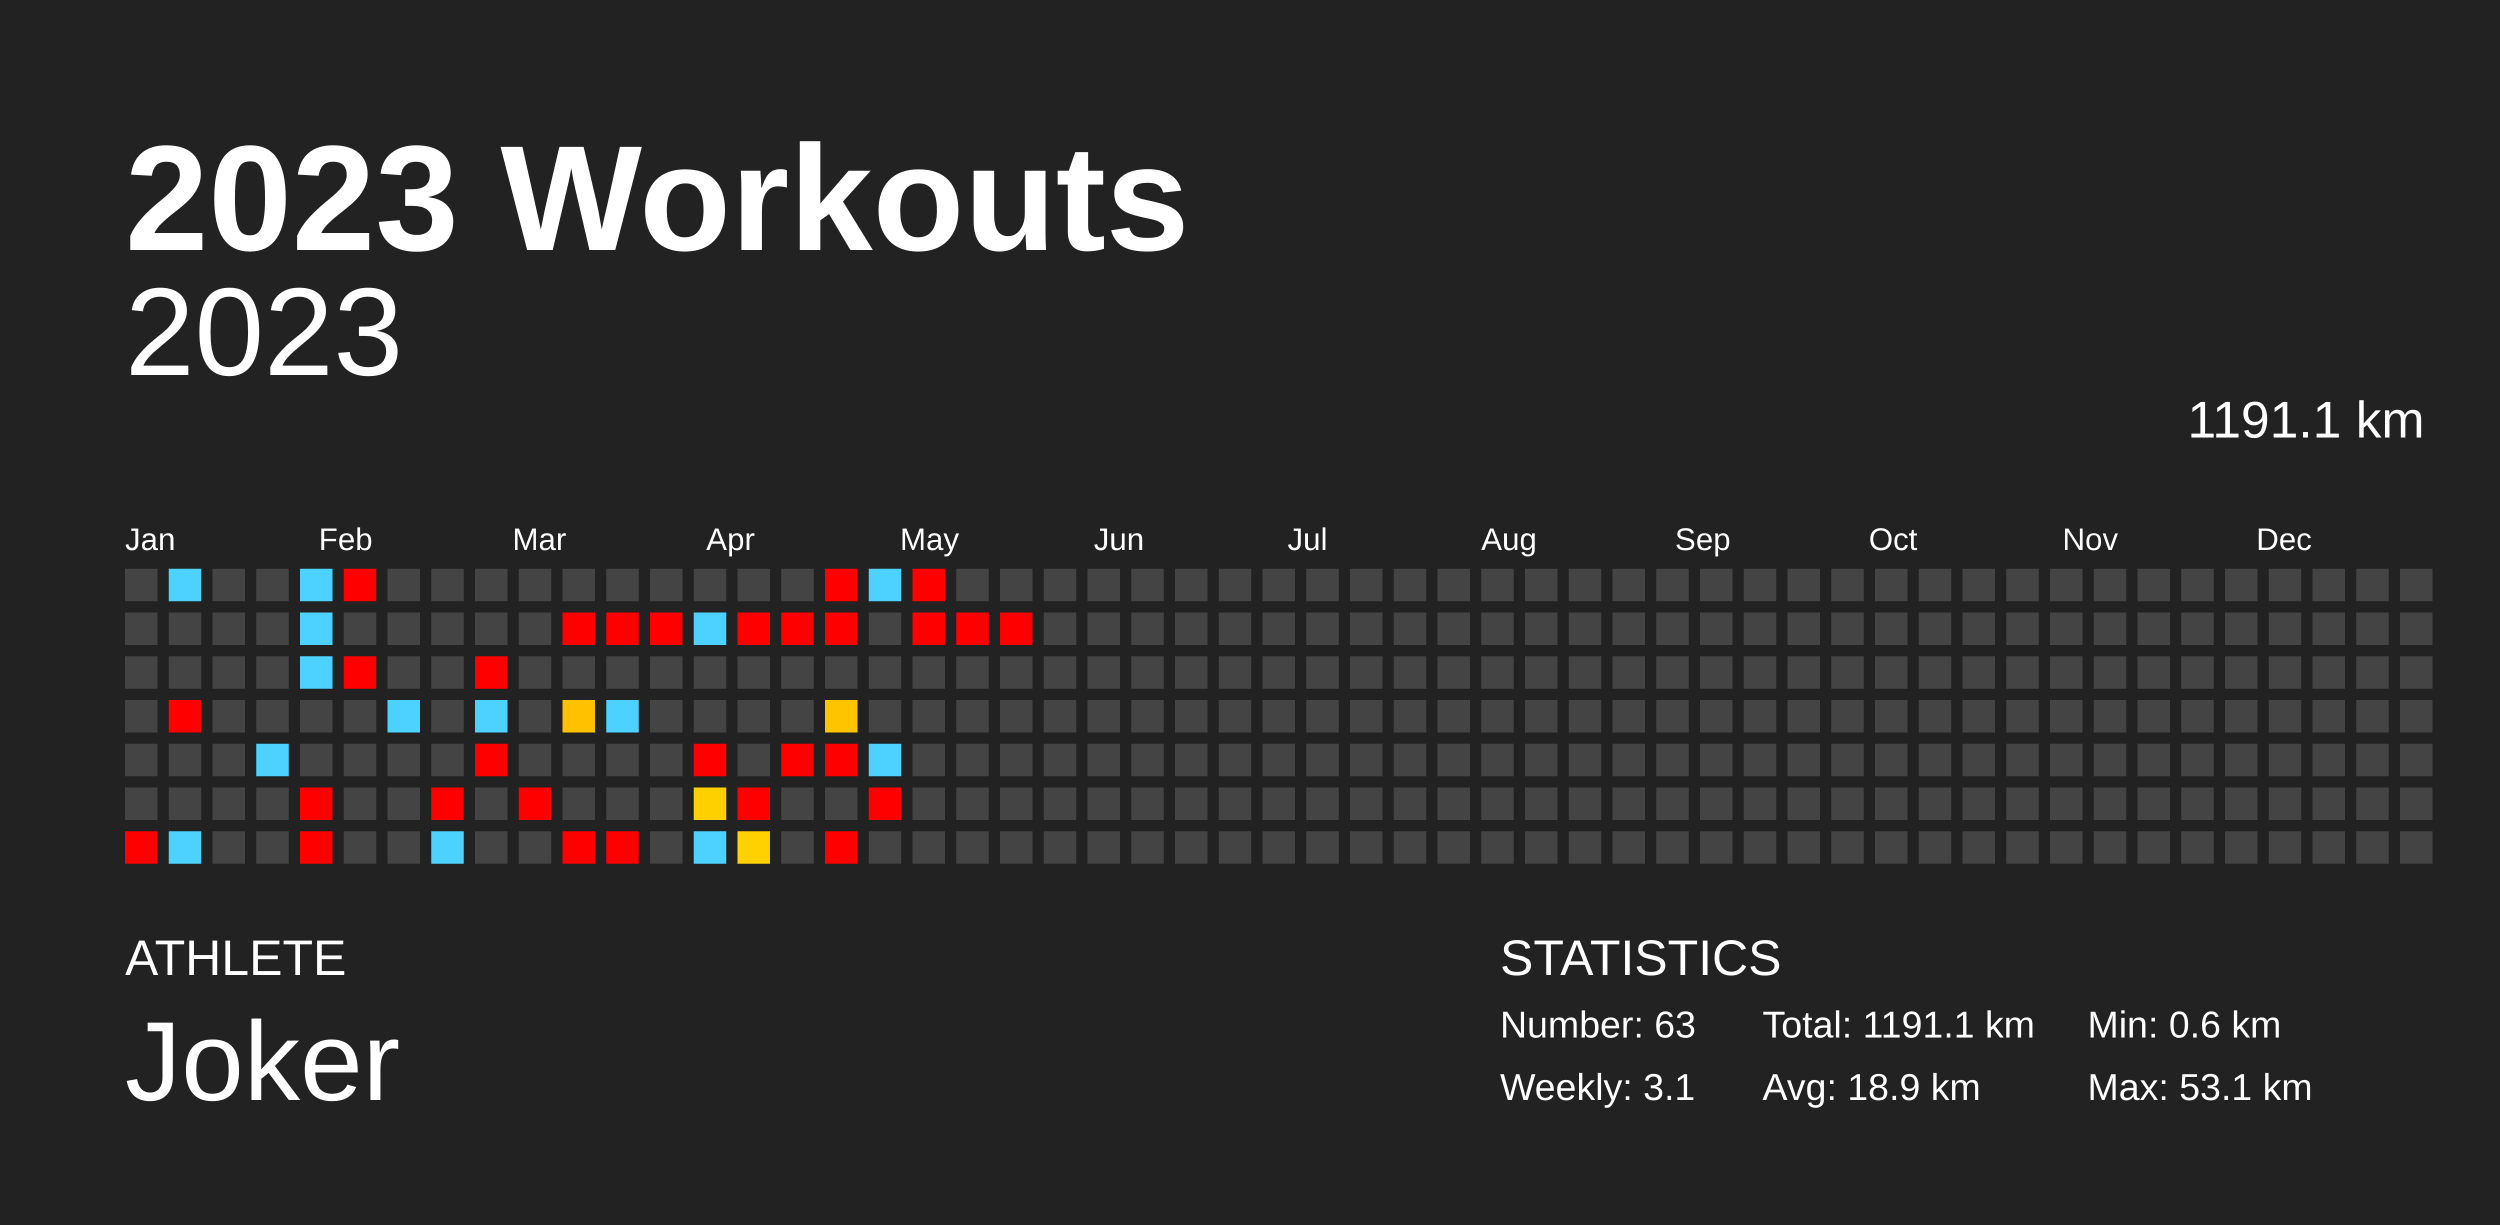
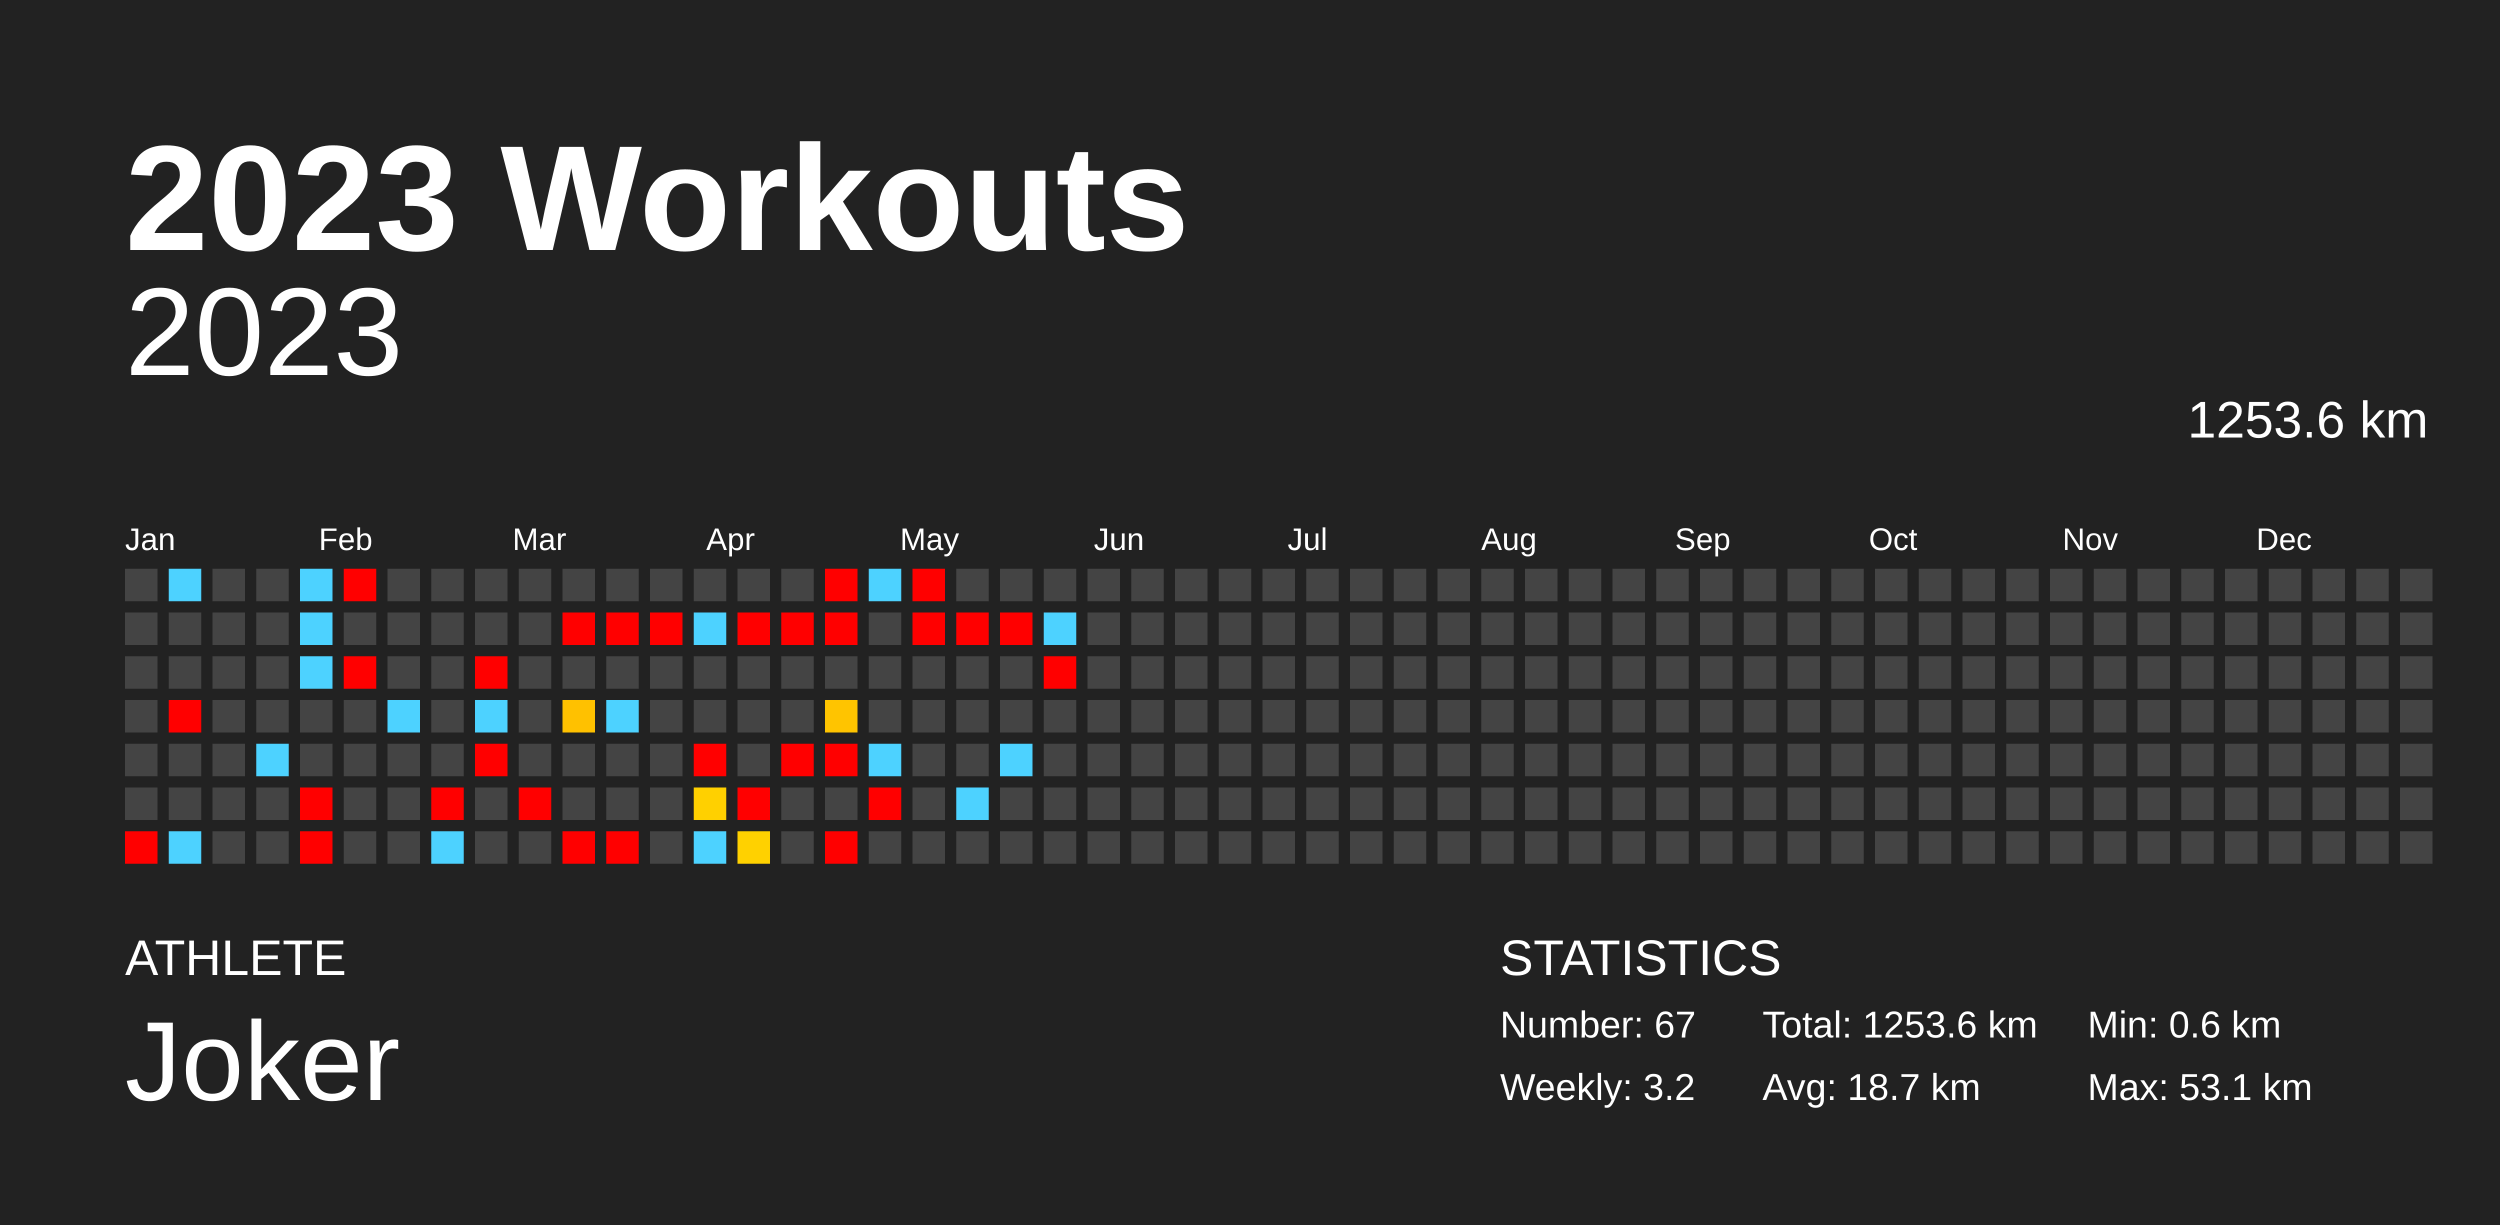
<svg xmlns="http://www.w3.org/2000/svg" baseProfile="full" height="98mm" version="1.1" viewBox="0,0,200,98" width="200mm">
  <defs />
  <rect fill="#222222" height="98" width="200" x="0" y="0" />
  <text fill="#FFFFFF" style="font-size:12px; font-family:Arial; font-weight:bold;" x="10" y="20">2023 Workouts</text>
  <text fill="#FFFFFF" style="font-size:4px; font-family:Arial" x="10" y="78">ATHLETE</text>
  <text fill="#FFFFFF" style="font-size:9px; font-family:Arial" x="10" y="88">Joker</text>
  <text fill="#FFFFFF" style="font-size:4px; font-family:Arial" x="120" y="78">STATISTICS</text>
-   <text fill="#FFFFFF" style="font-size:3px; font-family:Arial" x="120" y="83">Number: 63</text>
-   <text fill="#FFFFFF" style="font-size:3px; font-family:Arial" x="120" y="88">Weekly: 3.1</text>
-   <text fill="#FFFFFF" style="font-size:3px; font-family:Arial" x="141" y="83">Total: 1191.1 km</text>
-   <text fill="#FFFFFF" style="font-size:3px; font-family:Arial" x="141" y="88">Avg: 18.9 km</text>
+   <text fill="#FFFFFF" style="font-size:3px; font-family:Arial" x="120" y="83">Number: 67</text>
+   <text fill="#FFFFFF" style="font-size:3px; font-family:Arial" x="120" y="88">Weekly: 3.2</text>
+   <text fill="#FFFFFF" style="font-size:3px; font-family:Arial" x="141" y="83">Total: 1253.6 km</text>
+   <text fill="#FFFFFF" style="font-size:3px; font-family:Arial" x="141" y="88">Avg: 18.7 km</text>
  <text fill="#FFFFFF" style="font-size:3px; font-family:Arial" x="167" y="83">Min: 0.6 km</text>
  <text fill="#FFFFFF" style="font-size:3px; font-family:Arial" x="167" y="88">Max: 53.1 km</text>
  <text alignment-baseline="hanging" fill="#FFFFFF" style="font-size:10.0px; font-family:Arial;" x="10" y="30">2023</text>
-   <text alignment-baseline="hanging" fill="#FFFFFF" style="font-size:4.125px; font-family:Arial;" x="175" y="35">1191.1 km</text>
+   <text alignment-baseline="hanging" fill="#FFFFFF" style="font-size:4.125px; font-family:Arial;" x="175" y="35">1253.6 km</text>
  <text fill="#FFFFFF" style="font-size:2.5px; font-family:Arial" x="10.0" y="44">Jan</text>
  <text fill="#FFFFFF" style="font-size:2.5px; font-family:Arial" x="25.5" y="44">Feb</text>
  <text fill="#FFFFFF" style="font-size:2.5px; font-family:Arial" x="41.0" y="44">Mar</text>
  <text fill="#FFFFFF" style="font-size:2.5px; font-family:Arial" x="56.5" y="44">Apr</text>
  <text fill="#FFFFFF" style="font-size:2.5px; font-family:Arial" x="72.0" y="44">May</text>
  <text fill="#FFFFFF" style="font-size:2.5px; font-family:Arial" x="87.5" y="44">Jun</text>
  <text fill="#FFFFFF" style="font-size:2.5px; font-family:Arial" x="103.0" y="44">Jul</text>
  <text fill="#FFFFFF" style="font-size:2.5px; font-family:Arial" x="118.5" y="44">Aug</text>
  <text fill="#FFFFFF" style="font-size:2.5px; font-family:Arial" x="134.0" y="44">Sep</text>
  <text fill="#FFFFFF" style="font-size:2.5px; font-family:Arial" x="149.5" y="44">Oct</text>
  <text fill="#FFFFFF" style="font-size:2.5px; font-family:Arial" x="165.0" y="44">Nov</text>
  <text fill="#FFFFFF" style="font-size:2.5px; font-family:Arial" x="180.5" y="44">Dec</text>
  <rect fill="#444444" height="2.6" width="2.6" x="10.0" y="45.5" />
  <rect fill="#444444" height="2.6" width="2.6" x="10.0" y="49.0" />
  <rect fill="#444444" height="2.6" width="2.6" x="10.0" y="52.5" />
  <rect fill="#444444" height="2.6" width="2.6" x="10.0" y="56.0" />
  <rect fill="#444444" height="2.6" width="2.6" x="10.0" y="59.5" />
  <rect fill="#444444" height="2.6" width="2.6" x="10.0" y="63.0" />
  <rect fill="red" height="2.6" width="2.6" x="10.0" y="66.5" />
  <rect fill="#4dd2ff" height="2.6" width="2.6" x="13.5" y="45.5" />
  <rect fill="#444444" height="2.6" width="2.6" x="13.5" y="49.0" />
  <rect fill="#444444" height="2.6" width="2.6" x="13.5" y="52.5" />
  <rect fill="red" height="2.6" width="2.6" x="13.5" y="56.0" />
  <rect fill="#444444" height="2.6" width="2.6" x="13.5" y="59.5" />
  <rect fill="#444444" height="2.6" width="2.6" x="13.5" y="63.0" />
  <rect fill="#4dd2ff" height="2.6" width="2.6" x="13.5" y="66.5" />
  <rect fill="#444444" height="2.6" width="2.6" x="17.0" y="45.5" />
  <rect fill="#444444" height="2.6" width="2.6" x="17.0" y="49.0" />
  <rect fill="#444444" height="2.6" width="2.6" x="17.0" y="52.5" />
  <rect fill="#444444" height="2.6" width="2.6" x="17.0" y="56.0" />
  <rect fill="#444444" height="2.6" width="2.6" x="17.0" y="59.5" />
  <rect fill="#444444" height="2.6" width="2.6" x="17.0" y="63.0" />
  <rect fill="#444444" height="2.6" width="2.6" x="17.0" y="66.5" />
  <rect fill="#444444" height="2.6" width="2.6" x="20.5" y="45.5" />
  <rect fill="#444444" height="2.6" width="2.6" x="20.5" y="49.0" />
  <rect fill="#444444" height="2.6" width="2.6" x="20.5" y="52.5" />
  <rect fill="#444444" height="2.6" width="2.6" x="20.5" y="56.0" />
  <rect fill="#4dd2ff" height="2.6" width="2.6" x="20.5" y="59.5" />
  <rect fill="#444444" height="2.6" width="2.6" x="20.5" y="63.0" />
  <rect fill="#444444" height="2.6" width="2.6" x="20.5" y="66.5" />
  <rect fill="#4dd2ff" height="2.6" width="2.6" x="24.0" y="45.5" />
  <rect fill="#4dd2ff" height="2.6" width="2.6" x="24.0" y="49.0" />
  <rect fill="#4dd2ff" height="2.6" width="2.6" x="24.0" y="52.5" />
  <rect fill="#444444" height="2.6" width="2.6" x="24.0" y="56.0" />
  <rect fill="#444444" height="2.6" width="2.6" x="24.0" y="59.5" />
  <rect fill="red" height="2.6" width="2.6" x="24.0" y="63.0" />
  <rect fill="red" height="2.6" width="2.6" x="24.0" y="66.5" />
  <rect fill="red" height="2.6" width="2.6" x="27.5" y="45.5" />
  <rect fill="#444444" height="2.6" width="2.6" x="27.5" y="49.0" />
  <rect fill="red" height="2.6" width="2.6" x="27.5" y="52.5" />
  <rect fill="#444444" height="2.6" width="2.6" x="27.5" y="56.0" />
  <rect fill="#444444" height="2.6" width="2.6" x="27.5" y="59.5" />
  <rect fill="#444444" height="2.6" width="2.6" x="27.5" y="63.0" />
  <rect fill="#444444" height="2.6" width="2.6" x="27.5" y="66.5" />
  <rect fill="#444444" height="2.6" width="2.6" x="31.0" y="45.5" />
  <rect fill="#444444" height="2.6" width="2.6" x="31.0" y="49.0" />
  <rect fill="#444444" height="2.6" width="2.6" x="31.0" y="52.5" />
  <rect fill="#4dd2ff" height="2.6" width="2.6" x="31.0" y="56.0" />
  <rect fill="#444444" height="2.6" width="2.6" x="31.0" y="59.5" />
  <rect fill="#444444" height="2.6" width="2.6" x="31.0" y="63.0" />
  <rect fill="#444444" height="2.6" width="2.6" x="31.0" y="66.5" />
  <rect fill="#444444" height="2.6" width="2.6" x="34.5" y="45.5" />
  <rect fill="#444444" height="2.6" width="2.6" x="34.5" y="49.0" />
  <rect fill="#444444" height="2.6" width="2.6" x="34.5" y="52.5" />
  <rect fill="#444444" height="2.6" width="2.6" x="34.5" y="56.0" />
  <rect fill="#444444" height="2.6" width="2.6" x="34.5" y="59.5" />
  <rect fill="red" height="2.6" width="2.6" x="34.5" y="63.0" />
  <rect fill="#4dd2ff" height="2.6" width="2.6" x="34.5" y="66.5" />
  <rect fill="#444444" height="2.6" width="2.6" x="38.0" y="45.5" />
  <rect fill="#444444" height="2.6" width="2.6" x="38.0" y="49.0" />
  <rect fill="red" height="2.6" width="2.6" x="38.0" y="52.5" />
  <rect fill="#4dd2ff" height="2.6" width="2.6" x="38.0" y="56.0" />
  <rect fill="red" height="2.6" width="2.6" x="38.0" y="59.5" />
  <rect fill="#444444" height="2.6" width="2.6" x="38.0" y="63.0" />
  <rect fill="#444444" height="2.6" width="2.6" x="38.0" y="66.5" />
  <rect fill="#444444" height="2.6" width="2.6" x="41.5" y="45.5" />
  <rect fill="#444444" height="2.6" width="2.6" x="41.5" y="49.0" />
  <rect fill="#444444" height="2.6" width="2.6" x="41.5" y="52.5" />
  <rect fill="#444444" height="2.6" width="2.6" x="41.5" y="56.0" />
  <rect fill="#444444" height="2.6" width="2.6" x="41.5" y="59.5" />
  <rect fill="red" height="2.6" width="2.6" x="41.5" y="63.0" />
  <rect fill="#444444" height="2.6" width="2.6" x="41.5" y="66.5" />
  <rect fill="#444444" height="2.6" width="2.6" x="45.0" y="45.5" />
  <rect fill="red" height="2.6" width="2.6" x="45.0" y="49.0" />
  <rect fill="#444444" height="2.6" width="2.6" x="45.0" y="52.5" />
  <rect fill="#ffc100" height="2.6" width="2.6" x="45.0" y="56.0" />
  <rect fill="#444444" height="2.6" width="2.6" x="45.0" y="59.5" />
  <rect fill="#444444" height="2.6" width="2.6" x="45.0" y="63.0" />
  <rect fill="red" height="2.6" width="2.6" x="45.0" y="66.5" />
  <rect fill="#444444" height="2.6" width="2.6" x="48.5" y="45.5" />
  <rect fill="red" height="2.6" width="2.6" x="48.5" y="49.0" />
  <rect fill="#444444" height="2.6" width="2.6" x="48.5" y="52.5" />
  <rect fill="#4dd2ff" height="2.6" width="2.6" x="48.5" y="56.0" />
  <rect fill="#444444" height="2.6" width="2.6" x="48.5" y="59.5" />
  <rect fill="#444444" height="2.6" width="2.6" x="48.5" y="63.0" />
  <rect fill="red" height="2.6" width="2.6" x="48.5" y="66.5" />
  <rect fill="#444444" height="2.6" width="2.6" x="52.0" y="45.5" />
  <rect fill="red" height="2.6" width="2.6" x="52.0" y="49.0" />
  <rect fill="#444444" height="2.6" width="2.6" x="52.0" y="52.5" />
  <rect fill="#444444" height="2.6" width="2.6" x="52.0" y="56.0" />
  <rect fill="#444444" height="2.6" width="2.6" x="52.0" y="59.5" />
  <rect fill="#444444" height="2.6" width="2.6" x="52.0" y="63.0" />
  <rect fill="#444444" height="2.6" width="2.6" x="52.0" y="66.5" />
  <rect fill="#444444" height="2.6" width="2.6" x="55.5" y="45.5" />
  <rect fill="#4dd2ff" height="2.6" width="2.6" x="55.5" y="49.0" />
  <rect fill="#444444" height="2.6" width="2.6" x="55.5" y="52.5" />
  <rect fill="#444444" height="2.6" width="2.6" x="55.5" y="56.0" />
  <rect fill="red" height="2.6" width="2.6" x="55.5" y="59.5" />
  <rect fill="#ffd000" height="2.6" width="2.6" x="55.5" y="63.0" />
  <rect fill="#4dd2ff" height="2.6" width="2.6" x="55.5" y="66.5" />
  <rect fill="#444444" height="2.6" width="2.6" x="59.0" y="45.5" />
  <rect fill="red" height="2.6" width="2.6" x="59.0" y="49.0" />
  <rect fill="#444444" height="2.6" width="2.6" x="59.0" y="52.5" />
  <rect fill="#444444" height="2.6" width="2.6" x="59.0" y="56.0" />
  <rect fill="#444444" height="2.6" width="2.6" x="59.0" y="59.5" />
  <rect fill="red" height="2.6" width="2.6" x="59.0" y="63.0" />
  <rect fill="#ffd100" height="2.6" width="2.6" x="59.0" y="66.5" />
  <rect fill="#444444" height="2.6" width="2.6" x="62.5" y="45.5" />
  <rect fill="red" height="2.6" width="2.6" x="62.5" y="49.0" />
  <rect fill="#444444" height="2.6" width="2.6" x="62.5" y="52.5" />
  <rect fill="#444444" height="2.6" width="2.6" x="62.5" y="56.0" />
  <rect fill="red" height="2.6" width="2.6" x="62.5" y="59.5" />
  <rect fill="#444444" height="2.6" width="2.6" x="62.5" y="63.0" />
  <rect fill="#444444" height="2.6" width="2.6" x="62.5" y="66.5" />
  <rect fill="red" height="2.6" width="2.6" x="66.0" y="45.5" />
  <rect fill="red" height="2.6" width="2.6" x="66.0" y="49.0" />
  <rect fill="#444444" height="2.6" width="2.6" x="66.0" y="52.5" />
  <rect fill="#ffc400" height="2.6" width="2.6" x="66.0" y="56.0" />
  <rect fill="red" height="2.6" width="2.6" x="66.0" y="59.5" />
  <rect fill="#444444" height="2.6" width="2.6" x="66.0" y="63.0" />
  <rect fill="red" height="2.6" width="2.6" x="66.0" y="66.5" />
  <rect fill="#4dd2ff" height="2.6" width="2.6" x="69.5" y="45.5" />
  <rect fill="#444444" height="2.6" width="2.6" x="69.5" y="49.0" />
  <rect fill="#444444" height="2.6" width="2.6" x="69.5" y="52.5" />
  <rect fill="#444444" height="2.6" width="2.6" x="69.5" y="56.0" />
  <rect fill="#4dd2ff" height="2.6" width="2.6" x="69.5" y="59.5" />
  <rect fill="red" height="2.6" width="2.6" x="69.5" y="63.0" />
  <rect fill="#444444" height="2.6" width="2.6" x="69.5" y="66.5" />
  <rect fill="red" height="2.6" width="2.6" x="73.0" y="45.5" />
  <rect fill="red" height="2.6" width="2.6" x="73.0" y="49.0" />
  <rect fill="#444444" height="2.6" width="2.6" x="73.0" y="52.5" />
  <rect fill="#444444" height="2.6" width="2.6" x="73.0" y="56.0" />
  <rect fill="#444444" height="2.6" width="2.6" x="73.0" y="59.5" />
  <rect fill="#444444" height="2.6" width="2.6" x="73.0" y="63.0" />
  <rect fill="#444444" height="2.6" width="2.6" x="73.0" y="66.5" />
  <rect fill="#444444" height="2.6" width="2.6" x="76.5" y="45.5" />
  <rect fill="red" height="2.6" width="2.6" x="76.5" y="49.0" />
  <rect fill="#444444" height="2.6" width="2.6" x="76.5" y="52.5" />
  <rect fill="#444444" height="2.6" width="2.6" x="76.5" y="56.0" />
  <rect fill="#444444" height="2.6" width="2.6" x="76.5" y="59.5" />
-   <rect fill="#444444" height="2.6" width="2.6" x="76.5" y="63.0" />
+   <rect fill="#4dd2ff" height="2.6" width="2.6" x="76.5" y="63.0" />
  <rect fill="#444444" height="2.6" width="2.6" x="76.5" y="66.5" />
  <rect fill="#444444" height="2.6" width="2.6" x="80.0" y="45.5" />
  <rect fill="red" height="2.6" width="2.6" x="80.0" y="49.0" />
  <rect fill="#444444" height="2.6" width="2.6" x="80.0" y="52.5" />
  <rect fill="#444444" height="2.6" width="2.6" x="80.0" y="56.0" />
-   <rect fill="#444444" height="2.6" width="2.6" x="80.0" y="59.5" />
+   <rect fill="#4dd2ff" height="2.6" width="2.6" x="80.0" y="59.5" />
  <rect fill="#444444" height="2.6" width="2.6" x="80.0" y="63.0" />
  <rect fill="#444444" height="2.6" width="2.6" x="80.0" y="66.5" />
  <rect fill="#444444" height="2.6" width="2.6" x="83.5" y="45.5" />
-   <rect fill="#444444" height="2.6" width="2.6" x="83.5" y="49.0" />
-   <rect fill="#444444" height="2.6" width="2.6" x="83.5" y="52.5" />
+   <rect fill="#4dd2ff" height="2.6" width="2.6" x="83.5" y="49.0" />
+   <rect fill="red" height="2.6" width="2.6" x="83.5" y="52.5" />
  <rect fill="#444444" height="2.6" width="2.6" x="83.5" y="56.0" />
  <rect fill="#444444" height="2.6" width="2.6" x="83.5" y="59.5" />
  <rect fill="#444444" height="2.6" width="2.6" x="83.5" y="63.0" />
  <rect fill="#444444" height="2.6" width="2.6" x="83.5" y="66.5" />
  <rect fill="#444444" height="2.6" width="2.6" x="87.0" y="45.5" />
  <rect fill="#444444" height="2.6" width="2.6" x="87.0" y="49.0" />
  <rect fill="#444444" height="2.6" width="2.6" x="87.0" y="52.5" />
  <rect fill="#444444" height="2.6" width="2.6" x="87.0" y="56.0" />
  <rect fill="#444444" height="2.6" width="2.6" x="87.0" y="59.5" />
  <rect fill="#444444" height="2.6" width="2.6" x="87.0" y="63.0" />
  <rect fill="#444444" height="2.6" width="2.6" x="87.0" y="66.5" />
  <rect fill="#444444" height="2.6" width="2.6" x="90.5" y="45.5" />
  <rect fill="#444444" height="2.6" width="2.6" x="90.5" y="49.0" />
  <rect fill="#444444" height="2.6" width="2.6" x="90.5" y="52.5" />
  <rect fill="#444444" height="2.6" width="2.6" x="90.5" y="56.0" />
  <rect fill="#444444" height="2.6" width="2.6" x="90.5" y="59.5" />
  <rect fill="#444444" height="2.6" width="2.6" x="90.5" y="63.0" />
  <rect fill="#444444" height="2.6" width="2.6" x="90.5" y="66.5" />
  <rect fill="#444444" height="2.6" width="2.6" x="94.0" y="45.5" />
  <rect fill="#444444" height="2.6" width="2.6" x="94.0" y="49.0" />
  <rect fill="#444444" height="2.6" width="2.6" x="94.0" y="52.5" />
  <rect fill="#444444" height="2.6" width="2.6" x="94.0" y="56.0" />
  <rect fill="#444444" height="2.6" width="2.6" x="94.0" y="59.5" />
  <rect fill="#444444" height="2.6" width="2.6" x="94.0" y="63.0" />
  <rect fill="#444444" height="2.6" width="2.6" x="94.0" y="66.5" />
  <rect fill="#444444" height="2.6" width="2.6" x="97.5" y="45.5" />
  <rect fill="#444444" height="2.6" width="2.6" x="97.5" y="49.0" />
  <rect fill="#444444" height="2.6" width="2.6" x="97.5" y="52.5" />
  <rect fill="#444444" height="2.6" width="2.6" x="97.5" y="56.0" />
  <rect fill="#444444" height="2.6" width="2.6" x="97.5" y="59.5" />
  <rect fill="#444444" height="2.6" width="2.6" x="97.5" y="63.0" />
  <rect fill="#444444" height="2.6" width="2.6" x="97.5" y="66.5" />
  <rect fill="#444444" height="2.6" width="2.6" x="101.0" y="45.5" />
  <rect fill="#444444" height="2.6" width="2.6" x="101.0" y="49.0" />
  <rect fill="#444444" height="2.6" width="2.6" x="101.0" y="52.5" />
  <rect fill="#444444" height="2.6" width="2.6" x="101.0" y="56.0" />
  <rect fill="#444444" height="2.6" width="2.6" x="101.0" y="59.5" />
  <rect fill="#444444" height="2.6" width="2.6" x="101.0" y="63.0" />
  <rect fill="#444444" height="2.6" width="2.6" x="101.0" y="66.5" />
  <rect fill="#444444" height="2.6" width="2.6" x="104.5" y="45.5" />
  <rect fill="#444444" height="2.6" width="2.6" x="104.5" y="49.0" />
  <rect fill="#444444" height="2.6" width="2.6" x="104.5" y="52.5" />
  <rect fill="#444444" height="2.6" width="2.6" x="104.5" y="56.0" />
  <rect fill="#444444" height="2.6" width="2.6" x="104.5" y="59.5" />
  <rect fill="#444444" height="2.6" width="2.6" x="104.5" y="63.0" />
  <rect fill="#444444" height="2.6" width="2.6" x="104.5" y="66.5" />
  <rect fill="#444444" height="2.6" width="2.6" x="108.0" y="45.5" />
  <rect fill="#444444" height="2.6" width="2.6" x="108.0" y="49.0" />
  <rect fill="#444444" height="2.6" width="2.6" x="108.0" y="52.5" />
  <rect fill="#444444" height="2.6" width="2.6" x="108.0" y="56.0" />
  <rect fill="#444444" height="2.6" width="2.6" x="108.0" y="59.5" />
  <rect fill="#444444" height="2.6" width="2.6" x="108.0" y="63.0" />
  <rect fill="#444444" height="2.6" width="2.6" x="108.0" y="66.5" />
  <rect fill="#444444" height="2.6" width="2.6" x="111.5" y="45.5" />
  <rect fill="#444444" height="2.6" width="2.6" x="111.5" y="49.0" />
  <rect fill="#444444" height="2.6" width="2.6" x="111.5" y="52.5" />
  <rect fill="#444444" height="2.6" width="2.6" x="111.5" y="56.0" />
  <rect fill="#444444" height="2.6" width="2.6" x="111.5" y="59.5" />
  <rect fill="#444444" height="2.6" width="2.6" x="111.5" y="63.0" />
  <rect fill="#444444" height="2.6" width="2.6" x="111.5" y="66.5" />
  <rect fill="#444444" height="2.6" width="2.6" x="115.0" y="45.5" />
  <rect fill="#444444" height="2.6" width="2.6" x="115.0" y="49.0" />
  <rect fill="#444444" height="2.6" width="2.6" x="115.0" y="52.5" />
  <rect fill="#444444" height="2.6" width="2.6" x="115.0" y="56.0" />
  <rect fill="#444444" height="2.6" width="2.6" x="115.0" y="59.5" />
  <rect fill="#444444" height="2.6" width="2.6" x="115.0" y="63.0" />
  <rect fill="#444444" height="2.6" width="2.6" x="115.0" y="66.5" />
  <rect fill="#444444" height="2.6" width="2.6" x="118.5" y="45.5" />
  <rect fill="#444444" height="2.6" width="2.6" x="118.5" y="49.0" />
  <rect fill="#444444" height="2.6" width="2.6" x="118.5" y="52.5" />
  <rect fill="#444444" height="2.6" width="2.6" x="118.5" y="56.0" />
  <rect fill="#444444" height="2.6" width="2.6" x="118.5" y="59.5" />
  <rect fill="#444444" height="2.6" width="2.6" x="118.5" y="63.0" />
  <rect fill="#444444" height="2.6" width="2.6" x="118.5" y="66.5" />
  <rect fill="#444444" height="2.6" width="2.6" x="122.0" y="45.5" />
  <rect fill="#444444" height="2.6" width="2.6" x="122.0" y="49.0" />
  <rect fill="#444444" height="2.6" width="2.6" x="122.0" y="52.5" />
  <rect fill="#444444" height="2.6" width="2.6" x="122.0" y="56.0" />
  <rect fill="#444444" height="2.6" width="2.6" x="122.0" y="59.5" />
  <rect fill="#444444" height="2.6" width="2.6" x="122.0" y="63.0" />
  <rect fill="#444444" height="2.6" width="2.6" x="122.0" y="66.5" />
  <rect fill="#444444" height="2.6" width="2.6" x="125.5" y="45.5" />
  <rect fill="#444444" height="2.6" width="2.6" x="125.5" y="49.0" />
  <rect fill="#444444" height="2.6" width="2.6" x="125.5" y="52.5" />
  <rect fill="#444444" height="2.6" width="2.6" x="125.5" y="56.0" />
  <rect fill="#444444" height="2.6" width="2.6" x="125.5" y="59.5" />
  <rect fill="#444444" height="2.6" width="2.6" x="125.5" y="63.0" />
  <rect fill="#444444" height="2.6" width="2.6" x="125.5" y="66.5" />
  <rect fill="#444444" height="2.6" width="2.6" x="129.0" y="45.5" />
  <rect fill="#444444" height="2.6" width="2.6" x="129.0" y="49.0" />
  <rect fill="#444444" height="2.6" width="2.6" x="129.0" y="52.5" />
  <rect fill="#444444" height="2.6" width="2.6" x="129.0" y="56.0" />
  <rect fill="#444444" height="2.6" width="2.6" x="129.0" y="59.5" />
  <rect fill="#444444" height="2.6" width="2.6" x="129.0" y="63.0" />
  <rect fill="#444444" height="2.6" width="2.6" x="129.0" y="66.5" />
  <rect fill="#444444" height="2.6" width="2.6" x="132.5" y="45.5" />
  <rect fill="#444444" height="2.6" width="2.6" x="132.5" y="49.0" />
  <rect fill="#444444" height="2.6" width="2.6" x="132.5" y="52.5" />
  <rect fill="#444444" height="2.6" width="2.6" x="132.5" y="56.0" />
  <rect fill="#444444" height="2.6" width="2.6" x="132.5" y="59.5" />
  <rect fill="#444444" height="2.6" width="2.6" x="132.5" y="63.0" />
  <rect fill="#444444" height="2.6" width="2.6" x="132.5" y="66.5" />
  <rect fill="#444444" height="2.6" width="2.6" x="136.0" y="45.5" />
  <rect fill="#444444" height="2.6" width="2.6" x="136.0" y="49.0" />
  <rect fill="#444444" height="2.6" width="2.6" x="136.0" y="52.5" />
  <rect fill="#444444" height="2.6" width="2.6" x="136.0" y="56.0" />
  <rect fill="#444444" height="2.6" width="2.6" x="136.0" y="59.5" />
  <rect fill="#444444" height="2.6" width="2.6" x="136.0" y="63.0" />
  <rect fill="#444444" height="2.6" width="2.6" x="136.0" y="66.5" />
  <rect fill="#444444" height="2.6" width="2.6" x="139.5" y="45.5" />
  <rect fill="#444444" height="2.6" width="2.6" x="139.5" y="49.0" />
  <rect fill="#444444" height="2.6" width="2.6" x="139.5" y="52.5" />
  <rect fill="#444444" height="2.6" width="2.6" x="139.5" y="56.0" />
  <rect fill="#444444" height="2.6" width="2.6" x="139.5" y="59.5" />
  <rect fill="#444444" height="2.6" width="2.6" x="139.5" y="63.0" />
  <rect fill="#444444" height="2.6" width="2.6" x="139.5" y="66.5" />
  <rect fill="#444444" height="2.6" width="2.6" x="143.0" y="45.5" />
  <rect fill="#444444" height="2.6" width="2.6" x="143.0" y="49.0" />
  <rect fill="#444444" height="2.6" width="2.6" x="143.0" y="52.5" />
  <rect fill="#444444" height="2.6" width="2.6" x="143.0" y="56.0" />
  <rect fill="#444444" height="2.6" width="2.6" x="143.0" y="59.5" />
  <rect fill="#444444" height="2.6" width="2.6" x="143.0" y="63.0" />
  <rect fill="#444444" height="2.6" width="2.6" x="143.0" y="66.5" />
  <rect fill="#444444" height="2.6" width="2.6" x="146.5" y="45.5" />
  <rect fill="#444444" height="2.6" width="2.6" x="146.5" y="49.0" />
  <rect fill="#444444" height="2.6" width="2.6" x="146.5" y="52.5" />
  <rect fill="#444444" height="2.6" width="2.6" x="146.5" y="56.0" />
  <rect fill="#444444" height="2.6" width="2.6" x="146.5" y="59.5" />
  <rect fill="#444444" height="2.6" width="2.6" x="146.5" y="63.0" />
  <rect fill="#444444" height="2.6" width="2.6" x="146.5" y="66.5" />
  <rect fill="#444444" height="2.6" width="2.6" x="150.0" y="45.5" />
  <rect fill="#444444" height="2.6" width="2.6" x="150.0" y="49.0" />
  <rect fill="#444444" height="2.6" width="2.6" x="150.0" y="52.5" />
  <rect fill="#444444" height="2.6" width="2.6" x="150.0" y="56.0" />
  <rect fill="#444444" height="2.6" width="2.6" x="150.0" y="59.5" />
  <rect fill="#444444" height="2.6" width="2.6" x="150.0" y="63.0" />
  <rect fill="#444444" height="2.6" width="2.6" x="150.0" y="66.5" />
  <rect fill="#444444" height="2.6" width="2.6" x="153.5" y="45.5" />
  <rect fill="#444444" height="2.6" width="2.6" x="153.5" y="49.0" />
  <rect fill="#444444" height="2.6" width="2.6" x="153.5" y="52.5" />
  <rect fill="#444444" height="2.6" width="2.6" x="153.5" y="56.0" />
  <rect fill="#444444" height="2.6" width="2.6" x="153.5" y="59.5" />
  <rect fill="#444444" height="2.6" width="2.6" x="153.5" y="63.0" />
  <rect fill="#444444" height="2.6" width="2.6" x="153.5" y="66.5" />
  <rect fill="#444444" height="2.6" width="2.6" x="157.0" y="45.5" />
  <rect fill="#444444" height="2.6" width="2.6" x="157.0" y="49.0" />
  <rect fill="#444444" height="2.6" width="2.6" x="157.0" y="52.5" />
  <rect fill="#444444" height="2.6" width="2.6" x="157.0" y="56.0" />
  <rect fill="#444444" height="2.6" width="2.6" x="157.0" y="59.5" />
  <rect fill="#444444" height="2.6" width="2.6" x="157.0" y="63.0" />
  <rect fill="#444444" height="2.6" width="2.6" x="157.0" y="66.5" />
  <rect fill="#444444" height="2.6" width="2.6" x="160.5" y="45.5" />
  <rect fill="#444444" height="2.6" width="2.6" x="160.5" y="49.0" />
  <rect fill="#444444" height="2.6" width="2.6" x="160.5" y="52.5" />
  <rect fill="#444444" height="2.6" width="2.6" x="160.5" y="56.0" />
  <rect fill="#444444" height="2.6" width="2.6" x="160.5" y="59.5" />
  <rect fill="#444444" height="2.6" width="2.6" x="160.5" y="63.0" />
  <rect fill="#444444" height="2.6" width="2.6" x="160.5" y="66.5" />
  <rect fill="#444444" height="2.6" width="2.6" x="164.0" y="45.5" />
  <rect fill="#444444" height="2.6" width="2.6" x="164.0" y="49.0" />
  <rect fill="#444444" height="2.6" width="2.6" x="164.0" y="52.5" />
  <rect fill="#444444" height="2.6" width="2.6" x="164.0" y="56.0" />
  <rect fill="#444444" height="2.6" width="2.6" x="164.0" y="59.5" />
  <rect fill="#444444" height="2.6" width="2.6" x="164.0" y="63.0" />
  <rect fill="#444444" height="2.6" width="2.6" x="164.0" y="66.5" />
  <rect fill="#444444" height="2.6" width="2.6" x="167.5" y="45.5" />
  <rect fill="#444444" height="2.6" width="2.6" x="167.5" y="49.0" />
  <rect fill="#444444" height="2.6" width="2.6" x="167.5" y="52.5" />
  <rect fill="#444444" height="2.6" width="2.6" x="167.5" y="56.0" />
  <rect fill="#444444" height="2.6" width="2.6" x="167.5" y="59.5" />
  <rect fill="#444444" height="2.6" width="2.6" x="167.5" y="63.0" />
  <rect fill="#444444" height="2.6" width="2.6" x="167.5" y="66.5" />
  <rect fill="#444444" height="2.6" width="2.6" x="171.0" y="45.5" />
  <rect fill="#444444" height="2.6" width="2.6" x="171.0" y="49.0" />
  <rect fill="#444444" height="2.6" width="2.6" x="171.0" y="52.5" />
  <rect fill="#444444" height="2.6" width="2.6" x="171.0" y="56.0" />
  <rect fill="#444444" height="2.6" width="2.6" x="171.0" y="59.5" />
  <rect fill="#444444" height="2.6" width="2.6" x="171.0" y="63.0" />
  <rect fill="#444444" height="2.6" width="2.6" x="171.0" y="66.5" />
  <rect fill="#444444" height="2.6" width="2.6" x="174.5" y="45.5" />
  <rect fill="#444444" height="2.6" width="2.6" x="174.5" y="49.0" />
  <rect fill="#444444" height="2.6" width="2.6" x="174.5" y="52.5" />
  <rect fill="#444444" height="2.6" width="2.6" x="174.5" y="56.0" />
  <rect fill="#444444" height="2.6" width="2.6" x="174.5" y="59.5" />
  <rect fill="#444444" height="2.6" width="2.6" x="174.5" y="63.0" />
  <rect fill="#444444" height="2.6" width="2.6" x="174.5" y="66.5" />
  <rect fill="#444444" height="2.6" width="2.6" x="178.0" y="45.5" />
  <rect fill="#444444" height="2.6" width="2.6" x="178.0" y="49.0" />
  <rect fill="#444444" height="2.6" width="2.6" x="178.0" y="52.5" />
  <rect fill="#444444" height="2.6" width="2.6" x="178.0" y="56.0" />
  <rect fill="#444444" height="2.6" width="2.6" x="178.0" y="59.5" />
  <rect fill="#444444" height="2.6" width="2.6" x="178.0" y="63.0" />
  <rect fill="#444444" height="2.6" width="2.6" x="178.0" y="66.5" />
  <rect fill="#444444" height="2.6" width="2.6" x="181.5" y="45.5" />
  <rect fill="#444444" height="2.6" width="2.6" x="181.5" y="49.0" />
  <rect fill="#444444" height="2.6" width="2.6" x="181.5" y="52.5" />
  <rect fill="#444444" height="2.6" width="2.6" x="181.5" y="56.0" />
  <rect fill="#444444" height="2.6" width="2.6" x="181.5" y="59.5" />
  <rect fill="#444444" height="2.6" width="2.6" x="181.5" y="63.0" />
  <rect fill="#444444" height="2.6" width="2.6" x="181.5" y="66.5" />
  <rect fill="#444444" height="2.6" width="2.6" x="185.0" y="45.5" />
  <rect fill="#444444" height="2.6" width="2.6" x="185.0" y="49.0" />
  <rect fill="#444444" height="2.6" width="2.6" x="185.0" y="52.5" />
  <rect fill="#444444" height="2.6" width="2.6" x="185.0" y="56.0" />
  <rect fill="#444444" height="2.6" width="2.6" x="185.0" y="59.5" />
  <rect fill="#444444" height="2.6" width="2.6" x="185.0" y="63.0" />
  <rect fill="#444444" height="2.6" width="2.6" x="185.0" y="66.5" />
  <rect fill="#444444" height="2.6" width="2.6" x="188.5" y="45.5" />
  <rect fill="#444444" height="2.6" width="2.6" x="188.5" y="49.0" />
  <rect fill="#444444" height="2.6" width="2.6" x="188.5" y="52.5" />
  <rect fill="#444444" height="2.6" width="2.6" x="188.5" y="56.0" />
  <rect fill="#444444" height="2.6" width="2.6" x="188.5" y="59.5" />
  <rect fill="#444444" height="2.6" width="2.6" x="188.5" y="63.0" />
  <rect fill="#444444" height="2.6" width="2.6" x="188.5" y="66.5" />
  <rect fill="#444444" height="2.6" width="2.6" x="192.0" y="45.5" />
  <rect fill="#444444" height="2.6" width="2.6" x="192.0" y="49.0" />
  <rect fill="#444444" height="2.6" width="2.6" x="192.0" y="52.5" />
  <rect fill="#444444" height="2.6" width="2.6" x="192.0" y="56.0" />
  <rect fill="#444444" height="2.6" width="2.6" x="192.0" y="59.5" />
  <rect fill="#444444" height="2.6" width="2.6" x="192.0" y="63.0" />
  <rect fill="#444444" height="2.6" width="2.6" x="192.0" y="66.5" />
</svg>
